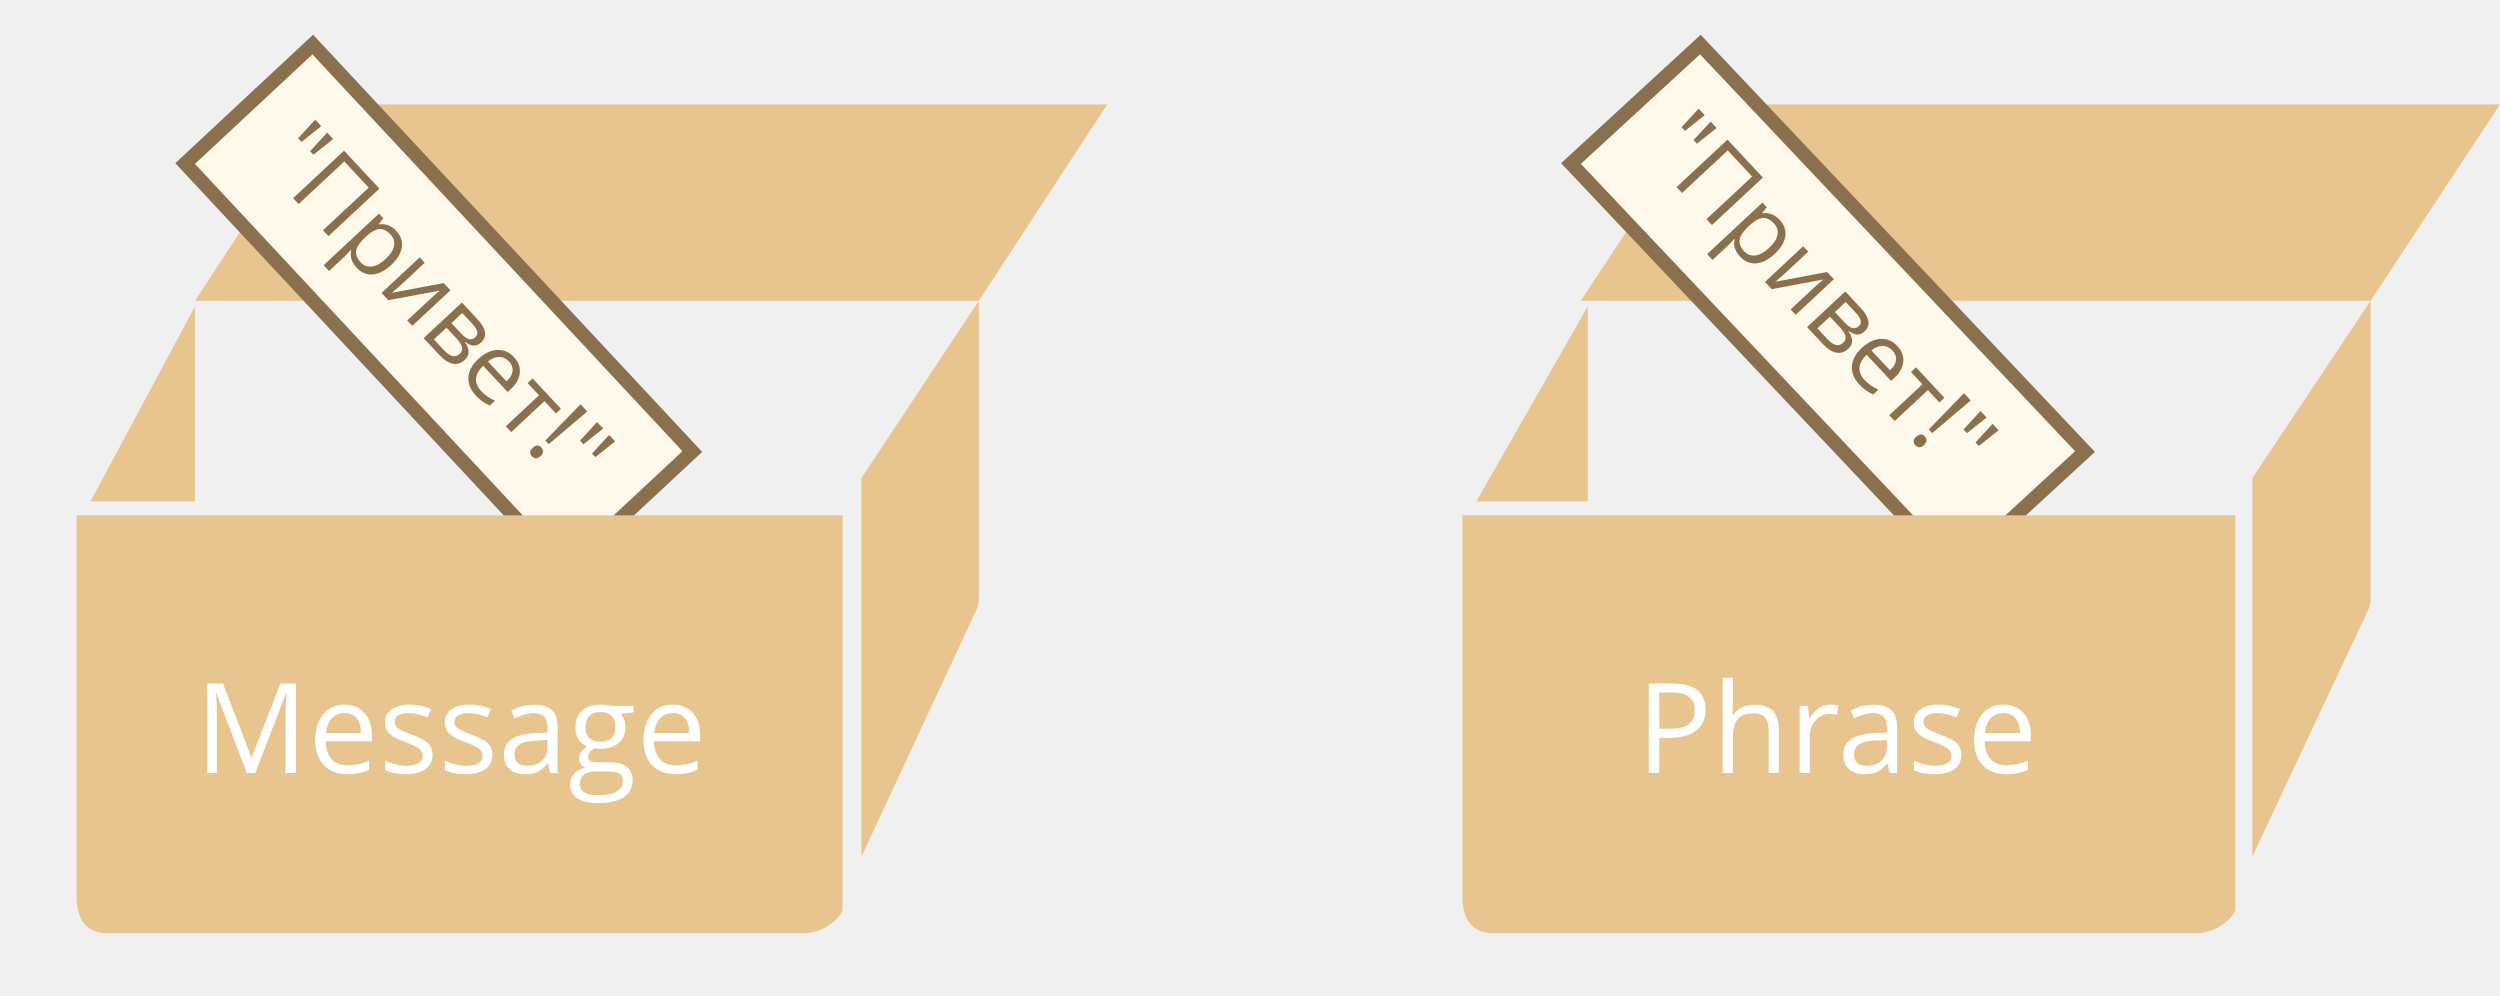
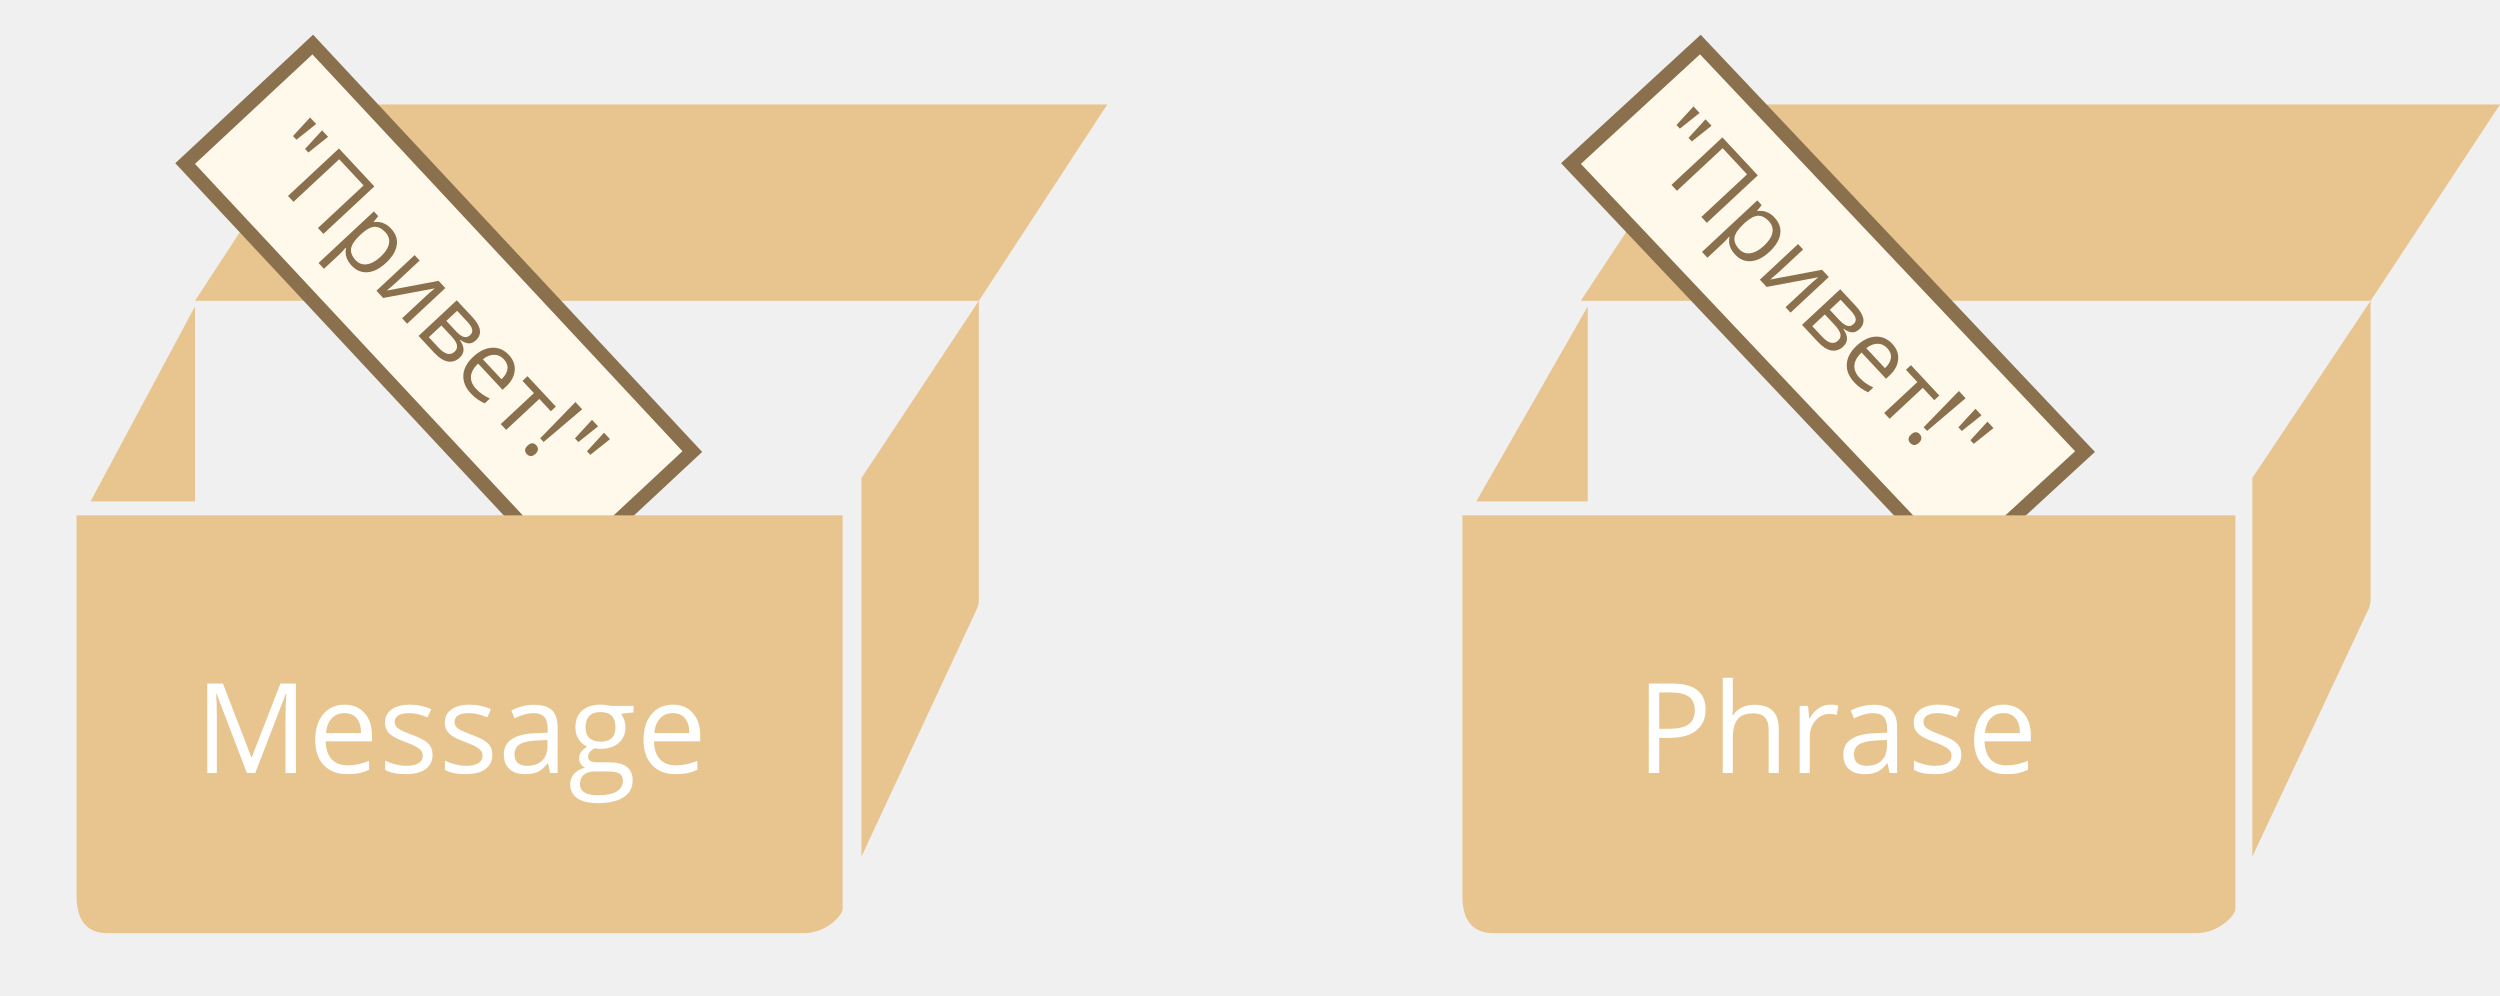
<svg xmlns="http://www.w3.org/2000/svg" width="359px" height="143px" viewBox="0 0 359 143" version="1.1">
  <defs />
  <g id="combined" stroke="none" stroke-width="1" fill="none" fill-rule="evenodd">
    <g id="variable-copy-value.svg">
      <g id="noun_1211_cc-+-Message" transform="translate(11, 6)">
        <g id="noun_1211_cc">
          <path d="M17,37.196 L129.558,37.196 L129.558,80.146 C129.558,80.519 129.479,81.008 129.279,81.44 C129.079,81.873 112.705,117 112.705,117 L112.705,62.64 L129.559,37.196 L148,9 L35.441,9 L17,37.196 L17,37.196 Z" id="Shape" fill="#E8C48F" />
          <path d="M17,66 L17,38 L2,66" id="Shape" fill="#E8C48F" />
          <g id="Rectangle-5-+-&quot;World!&quot;" transform="translate(15, 0)">
            <path d="M18.911,0.395 L73.415,58.844 L55.089,75.932 L0.585,17.484 L18.911,0.395 L18.911,0.395 Z" id="Rectangle-5" stroke="#8A704D" stroke-width="2" fill="#FFF9EB" />
-             <text id="&quot;Привет!&quot;" transform="translate(40.35976, 40.41721) rotate(47) translate(-40.35976, -40.41721) " font-family="Open Sans" font-size="14" font-weight="526" fill="#8A704D">
+             <text id="&quot;Привет!&quot;" transform="translate(40.35976, 39.41721) rotate(47) translate(-40.35976, -39.41721) " font-family="Open Sans" font-size="14" font-weight="526" line-spacing="17" fill="#8A704D">
              <tspan x="3.682" y="45.917">"Привет!"</tspan>
            </text>
          </g>
          <path d="M0,68 L0,122.73 C0,126.151 1.484,128 4.387,128 L104.473,128 C107.595,128 110,125.452 110,124.524 L110,68 L0,68 L0,68 Z" id="Shape" fill="#E8C48F" />
        </g>
        <text id="Message" font-family="Open Sans" font-size="18" font-weight="526" fill="#FFFFFF">
          <tspan x="17" y="105">Message</tspan>
        </text>
      </g>
      <g id="Group" transform="translate(210, 6)">
        <path d="M17,37.196 L130.417,37.196 L130.417,80.146 C130.417,80.519 130.338,81.008 130.136,81.44 C129.935,81.873 113.435,117 113.435,117 L113.435,62.64 L130.418,37.196 L149,9 L35.582,9 L17,37.196 L17,37.196 Z" id="Shape" fill="#E8C48F" />
        <path d="M18,66 L18,38 L2,66" id="Shape" fill="#E8C48F" />
        <g id="Rectangle-5-+-&quot;World!&quot;" transform="translate(15, 0)">
          <path d="M19.166,0.395 L74.407,58.844 L55.834,75.932 L0.593,17.484 L19.166,0.395 L19.166,0.395 Z" id="Rectangle-5" stroke="#8A704D" stroke-width="2" fill="#FFF9EB" />
-           <text id="&quot;Привет!&quot;" transform="translate(39.89165, 38.68586) rotate(47) translate(-39.89165, -38.68586) " font-family="Open Sans" font-size="14" font-weight="526" fill="#8A704D">
+           <text id="&quot;Привет!&quot;" transform="translate(39.89165, 37.68586) rotate(47) translate(-39.89165, -37.68586) " font-family="Open Sans" font-size="14" font-weight="526" line-spacing="17" fill="#8A704D">
            <tspan x="3.41" y="44.186">"Привет!"</tspan>
          </text>
        </g>
        <path d="M0,68 L0,122.73 C0,126.151 1.497,128 4.427,128 L105.423,128 C108.573,128 111,125.452 111,124.524 L111,68 L0,68 L0,68 Z" id="Shape" fill="#E8C48F" />
        <text id="Phrase" font-family="Open Sans" font-size="18" font-weight="526" fill="#FFFFFF">
          <tspan x="25" y="105">Phrase</tspan>
        </text>
      </g>
    </g>
  </g>
</svg>
